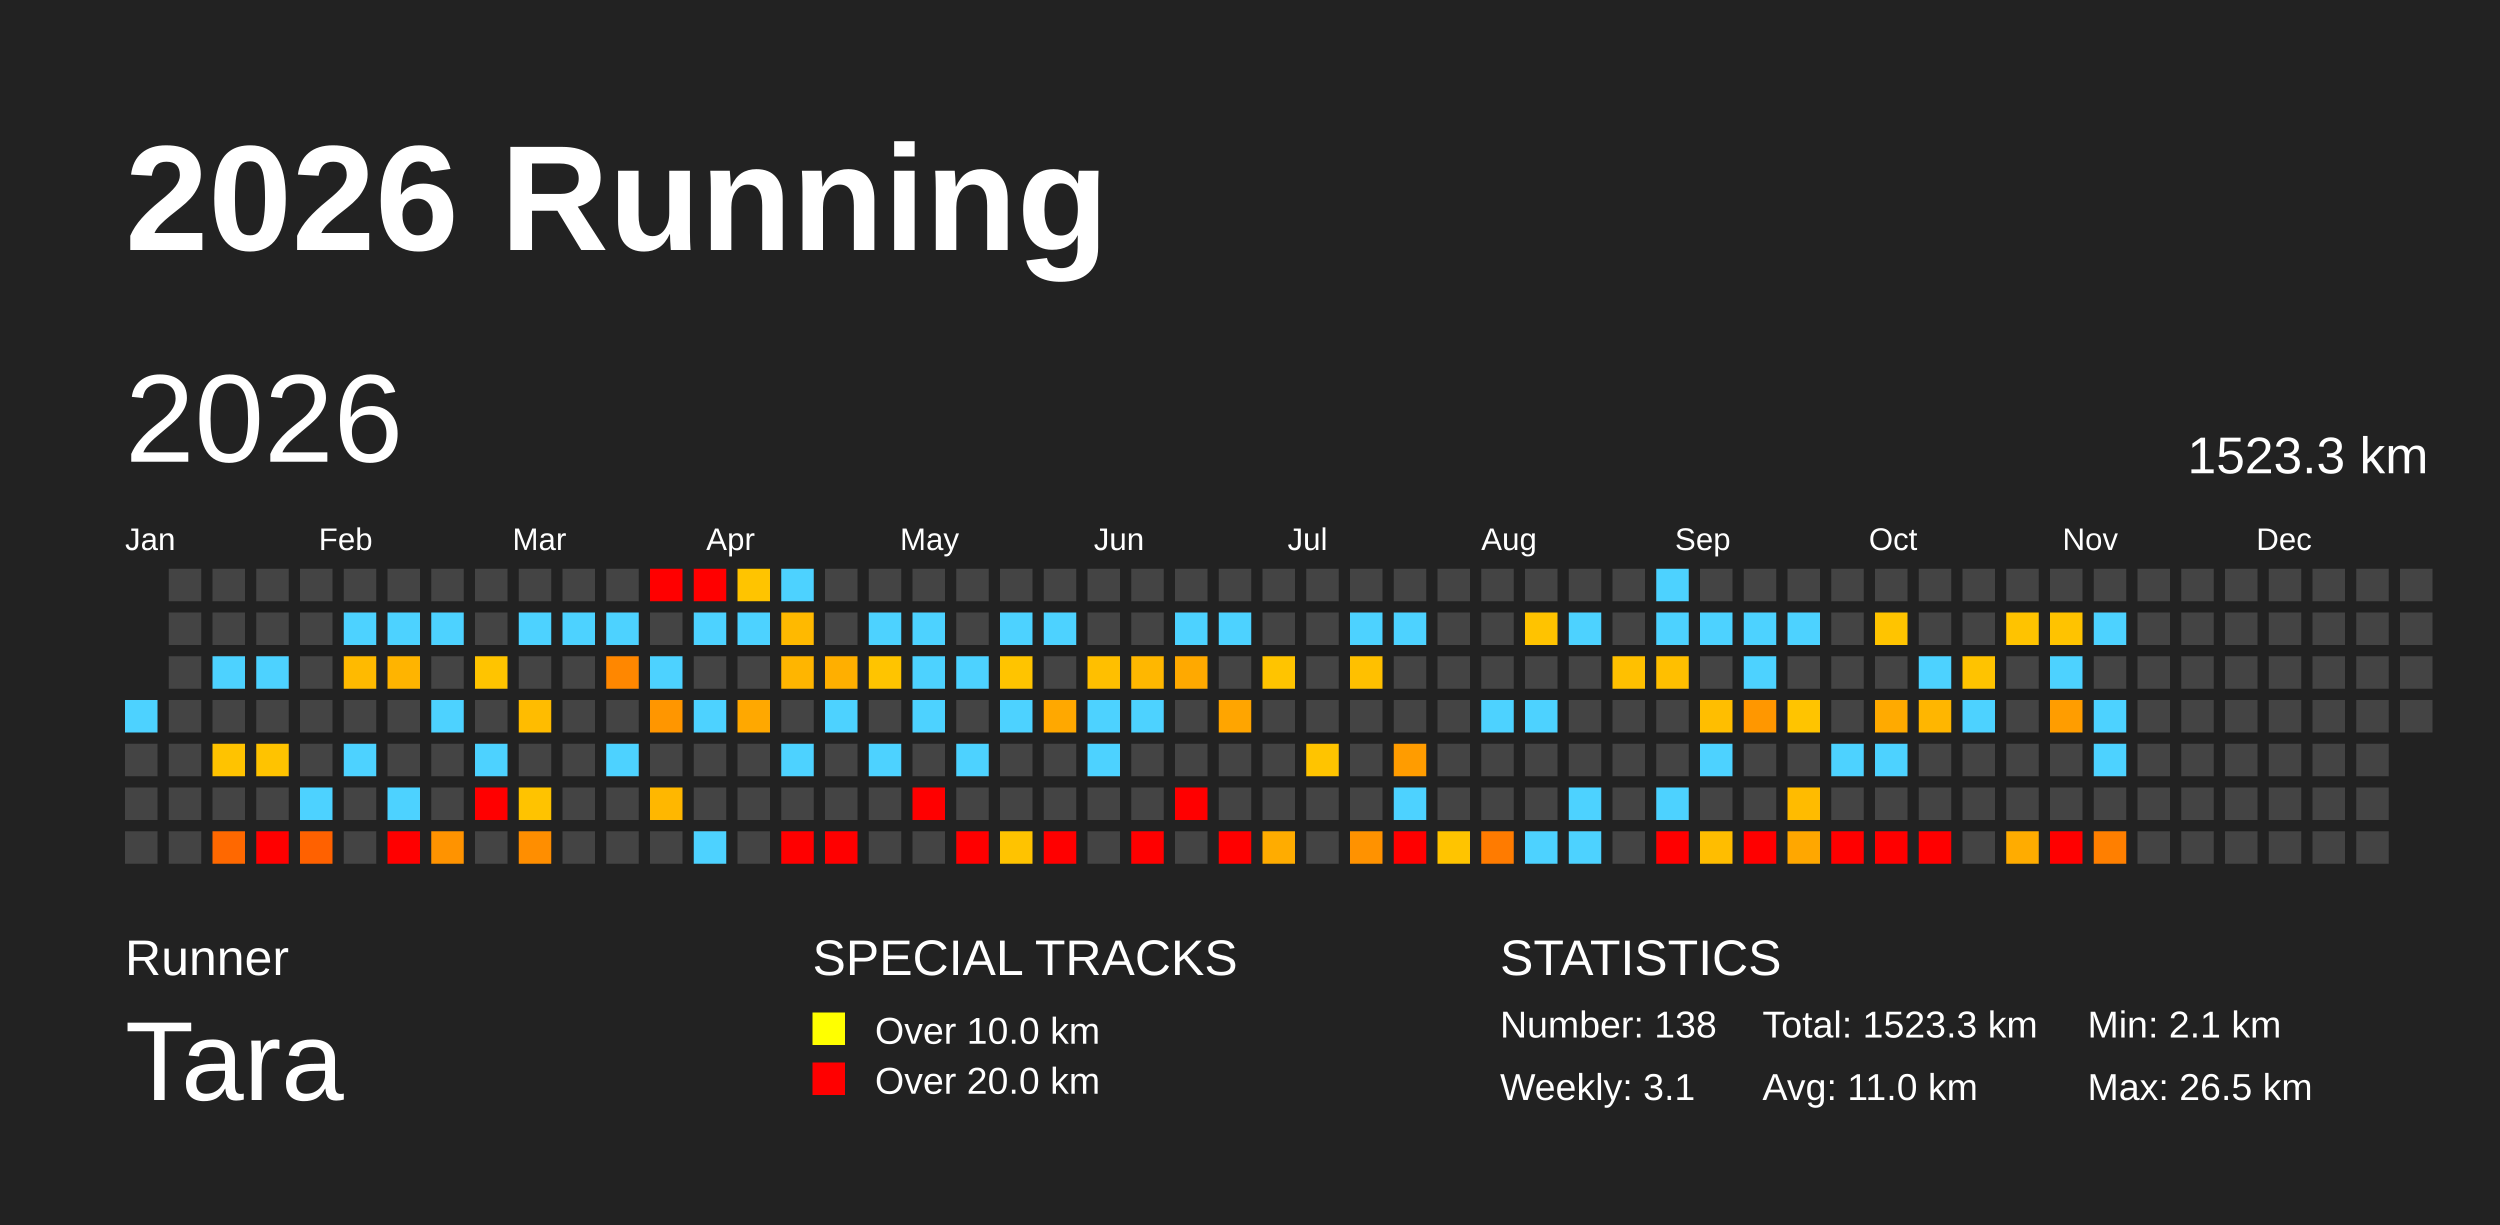
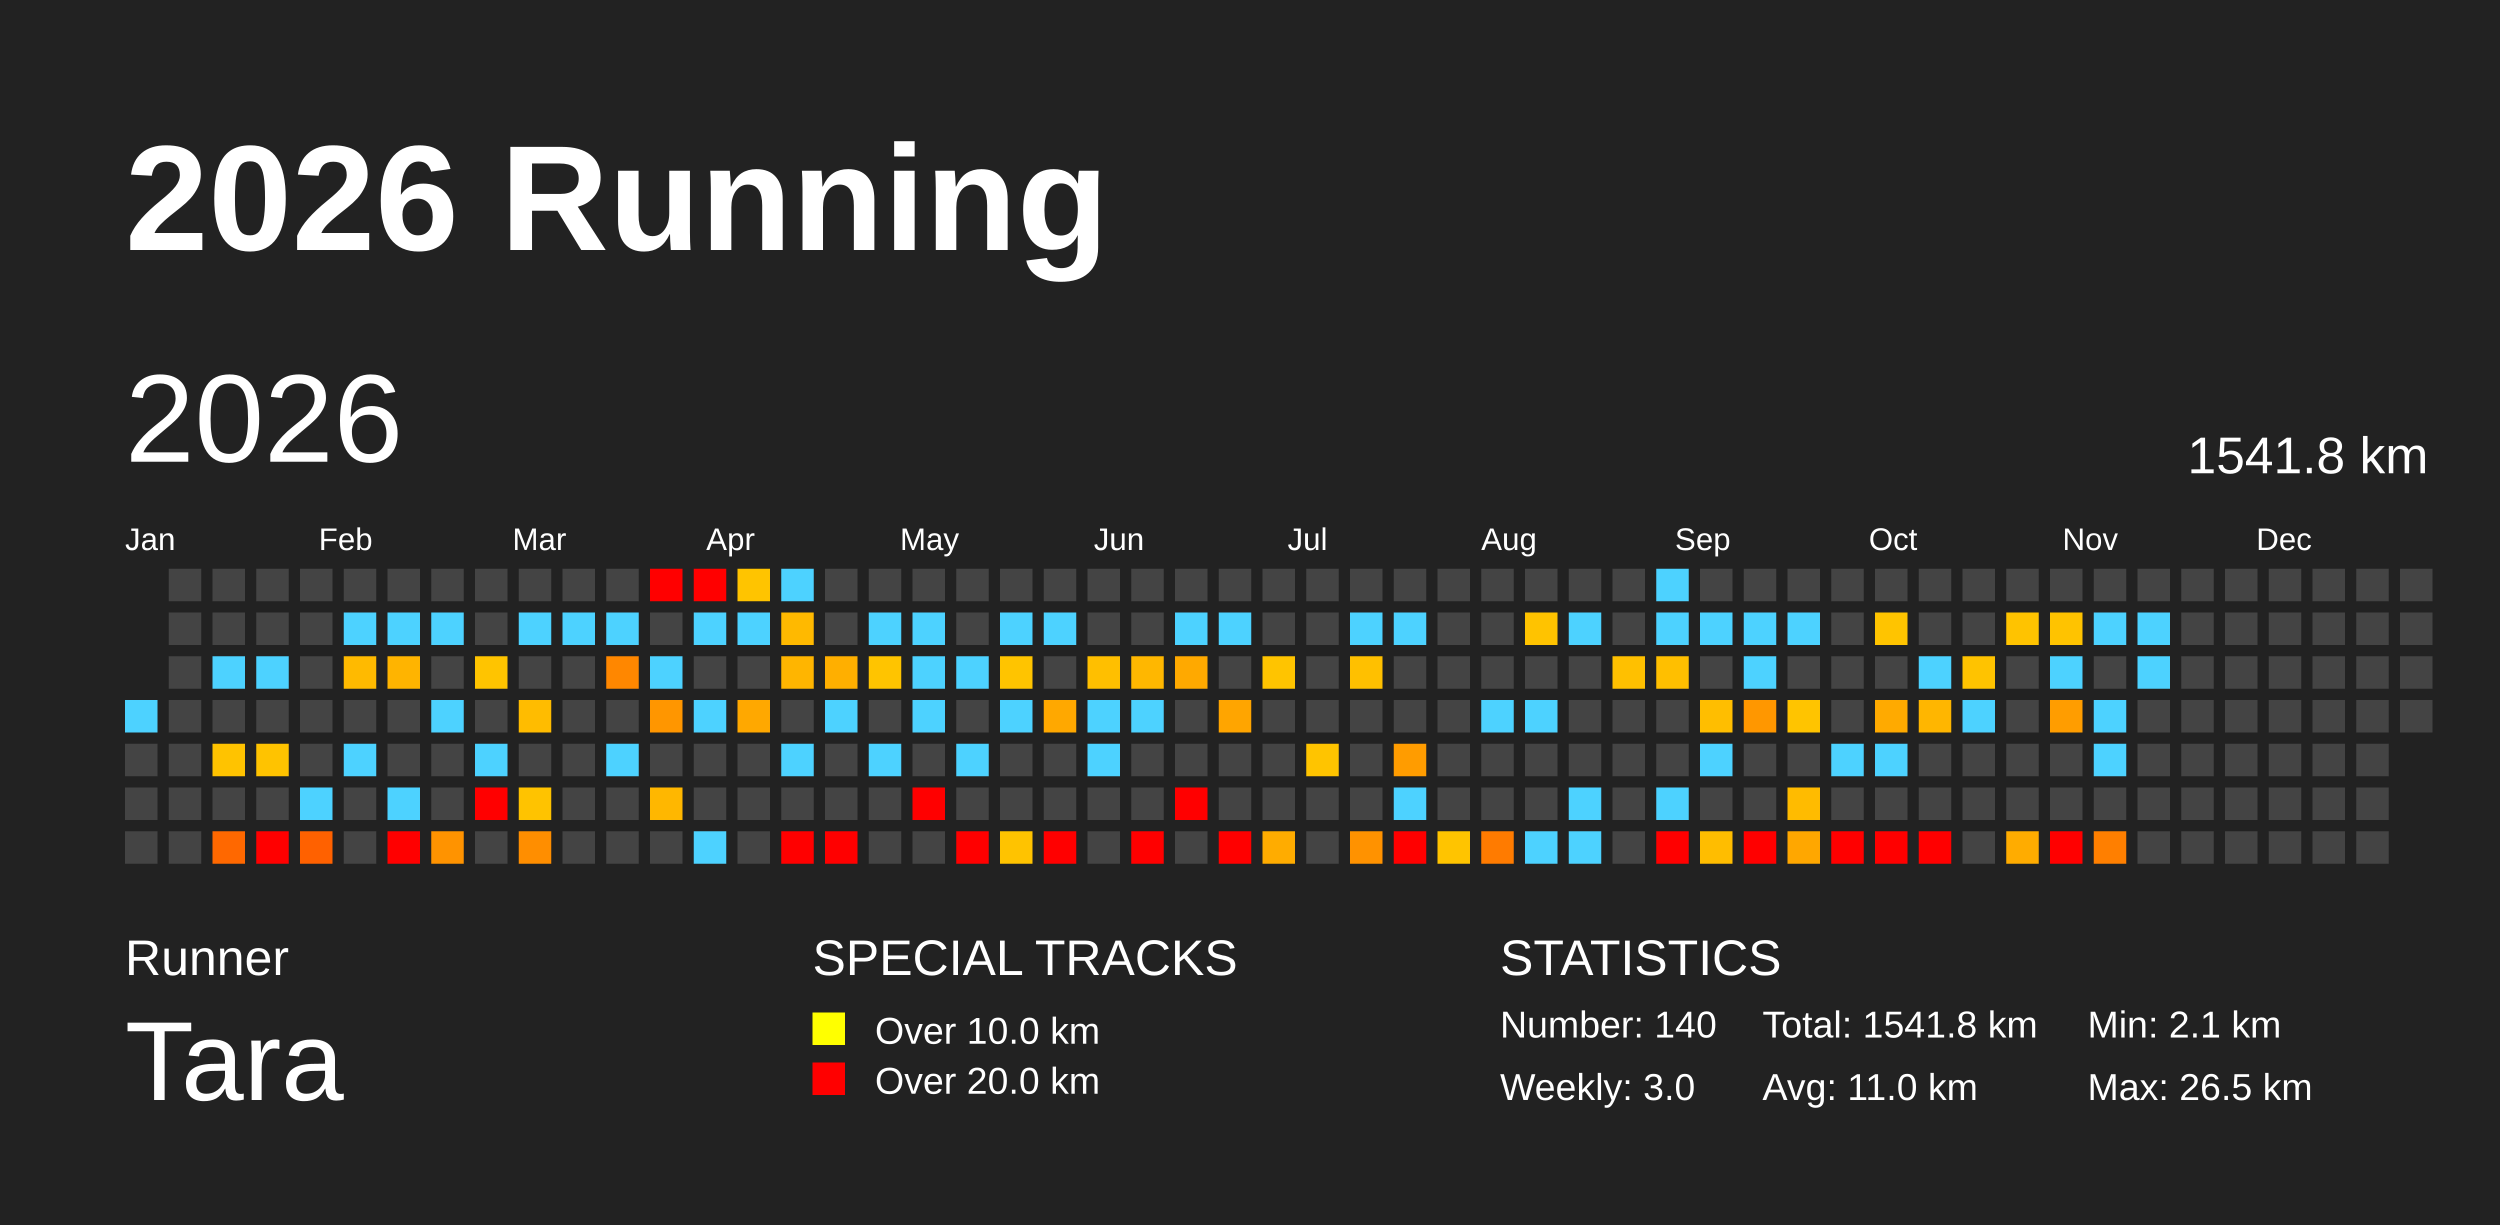
<svg xmlns="http://www.w3.org/2000/svg" baseProfile="full" height="98mm" version="1.1" viewBox="0,0,200,98" width="200mm">
  <defs>
    <pattern height="2" id="indoor-stripe" patternUnits="userSpaceOnUse" width="2">
      <line stroke="white" stroke-opacity="0.45" stroke-width="0.5" x1="0" x2="2" y1="2" y2="0" />
    </pattern>
  </defs>
  <rect fill="#222222" height="98" width="200" x="0" y="0" />
  <text fill="#FFFFFF" style="font-size:12px; font-family:Arial; font-weight:bold;" x="10" y="20">2026 Running</text>
  <text fill="#FFFFFF" style="font-size:4px; font-family:Arial" x="10" y="78">Runner</text>
  <text fill="#FFFFFF" style="font-size:9px; font-family:Arial" x="10" y="88">Tara</text>
  <text fill="#FFFFFF" style="font-size:4px; font-family:Arial" x="65" y="78">SPECIAL TRACKS</text>
  <rect fill="yellow" height="2.6" width="2.6" x="65" y="81" />
  <text fill="#FFFFFF" style="font-size:3px; font-family:Arial" x="70" y="83.5">Over 10.0 km</text>
  <rect fill="red" height="2.6" width="2.6" x="65" y="85" />
  <text fill="#FFFFFF" style="font-size:3px; font-family:Arial" x="70" y="87.5">Over 20.0 km</text>
  <text fill="#FFFFFF" style="font-size:4px; font-family:Arial" x="120" y="78">STATISTICS</text>
-   <text fill="#FFFFFF" style="font-size:3px; font-family:Arial" x="120" y="83">Number: 138</text>
-   <text fill="#FFFFFF" style="font-size:3px; font-family:Arial" x="120" y="88">Weekly: 3.1</text>
-   <text fill="#FFFFFF" style="font-size:3px; font-family:Arial" x="141" y="83">Total: 1523.3 km</text>
+   <text fill="#FFFFFF" style="font-size:3px; font-family:Arial" x="120" y="83">Number: 140</text>
+   <text fill="#FFFFFF" style="font-size:3px; font-family:Arial" x="120" y="88">Weekly: 3.0</text>
+   <text fill="#FFFFFF" style="font-size:3px; font-family:Arial" x="141" y="83">Total: 1541.8 km</text>
  <text fill="#FFFFFF" style="font-size:3px; font-family:Arial" x="141" y="88">Avg: 11.0 km</text>
  <text fill="#FFFFFF" style="font-size:3px; font-family:Arial" x="167" y="83">Min: 2.1 km</text>
  <text fill="#FFFFFF" style="font-size:3px; font-family:Arial" x="167" y="88">Max: 26.5 km</text>
  <text dominant-baseline="hanging" fill="#FFFFFF" style="font-size:10.0px; font-family:Arial;" x="10" y="30">2026</text>
-   <text dominant-baseline="hanging" fill="#FFFFFF" style="font-size:4.125px; font-family:Arial;" x="175" y="35">1523.3 km</text>
+   <text dominant-baseline="hanging" fill="#FFFFFF" style="font-size:4.125px; font-family:Arial;" x="175" y="35">1541.8 km</text>
  <text fill="#FFFFFF" style="font-size:2.5px; font-family:Arial" x="10.0" y="44">Jan</text>
  <text fill="#FFFFFF" style="font-size:2.5px; font-family:Arial" x="25.5" y="44">Feb</text>
  <text fill="#FFFFFF" style="font-size:2.5px; font-family:Arial" x="41.0" y="44">Mar</text>
  <text fill="#FFFFFF" style="font-size:2.5px; font-family:Arial" x="56.5" y="44">Apr</text>
  <text fill="#FFFFFF" style="font-size:2.5px; font-family:Arial" x="72.0" y="44">May</text>
  <text fill="#FFFFFF" style="font-size:2.5px; font-family:Arial" x="87.5" y="44">Jun</text>
  <text fill="#FFFFFF" style="font-size:2.5px; font-family:Arial" x="103.0" y="44">Jul</text>
  <text fill="#FFFFFF" style="font-size:2.5px; font-family:Arial" x="118.5" y="44">Aug</text>
  <text fill="#FFFFFF" style="font-size:2.5px; font-family:Arial" x="134.0" y="44">Sep</text>
  <text fill="#FFFFFF" style="font-size:2.5px; font-family:Arial" x="149.5" y="44">Oct</text>
  <text fill="#FFFFFF" style="font-size:2.5px; font-family:Arial" x="165.0" y="44">Nov</text>
  <text fill="#FFFFFF" style="font-size:2.5px; font-family:Arial" x="180.5" y="44">Dec</text>
  <rect fill="#4dd2ff" height="2.6" width="2.6" x="10.0" y="56.0" />
  <rect fill="#444444" height="2.6" width="2.6" x="10.0" y="59.5" />
  <rect fill="#444444" height="2.6" width="2.6" x="10.0" y="63.0" />
  <rect fill="#444444" height="2.6" width="2.6" x="10.0" y="66.5" />
  <rect fill="#444444" height="2.6" width="2.6" x="13.5" y="45.5" />
  <rect fill="#444444" height="2.6" width="2.6" x="13.5" y="49.0" />
  <rect fill="#444444" height="2.6" width="2.6" x="13.5" y="52.5" />
  <rect fill="#444444" height="2.6" width="2.6" x="13.5" y="56.0" />
  <rect fill="#444444" height="2.6" width="2.6" x="13.5" y="59.5" />
  <rect fill="#444444" height="2.6" width="2.6" x="13.5" y="63.0" />
  <rect fill="#444444" height="2.6" width="2.6" x="13.5" y="66.5" />
  <rect fill="#444444" height="2.6" width="2.6" x="17.0" y="45.5" />
  <rect fill="#444444" height="2.6" width="2.6" x="17.0" y="49.0" />
  <rect fill="#4dd2ff" height="2.6" width="2.6" x="17.0" y="52.5" />
  <rect fill="#444444" height="2.6" width="2.6" x="17.0" y="56.0" />
  <rect fill="#ffc300" height="2.6" width="2.6" x="17.0" y="59.5" />
  <rect fill="#444444" height="2.6" width="2.6" x="17.0" y="63.0" />
  <rect fill="#ff6800" height="2.6" width="2.6" x="17.0" y="66.5" />
  <rect fill="#444444" height="2.6" width="2.6" x="20.5" y="45.5" />
  <rect fill="#444444" height="2.6" width="2.6" x="20.5" y="49.0" />
  <rect fill="#4dd2ff" height="2.6" width="2.6" x="20.5" y="52.5" />
  <rect fill="#444444" height="2.6" width="2.6" x="20.5" y="56.0" />
  <rect fill="#ffc300" height="2.6" width="2.6" x="20.5" y="59.5" />
  <rect fill="#444444" height="2.6" width="2.6" x="20.5" y="63.0" />
  <rect fill="red" height="2.6" width="2.6" x="20.5" y="66.5" />
  <rect fill="#444444" height="2.6" width="2.6" x="24.0" y="45.5" />
  <rect fill="#444444" height="2.6" width="2.6" x="24.0" y="49.0" />
  <rect fill="#444444" height="2.6" width="2.6" x="24.0" y="52.5" />
  <rect fill="#444444" height="2.6" width="2.6" x="24.0" y="56.0" />
  <rect fill="#444444" height="2.6" width="2.6" x="24.0" y="59.5" />
  <rect fill="#4dd2ff" height="2.6" width="2.6" x="24.0" y="63.0" />
  <rect fill="#ff6100" height="2.6" width="2.6" x="24.0" y="66.5" />
  <rect fill="#444444" height="2.6" width="2.6" x="27.5" y="45.5" />
  <rect fill="#4dd2ff" height="2.6" width="2.6" x="27.5" y="49.0" />
  <rect fill="#ffba00" height="2.6" width="2.6" x="27.5" y="52.5" />
  <rect fill="#444444" height="2.6" width="2.6" x="27.5" y="56.0" />
  <rect fill="#4dd2ff" height="2.6" width="2.6" x="27.5" y="59.5" />
  <rect fill="#444444" height="2.6" width="2.6" x="27.5" y="63.0" />
  <rect fill="#444444" height="2.6" width="2.6" x="27.5" y="66.5" />
  <rect fill="#444444" height="2.6" width="2.6" x="31.0" y="45.5" />
  <rect fill="#4dd2ff" height="2.6" width="2.6" x="31.0" y="49.0" />
  <rect fill="#ffb400" height="2.6" width="2.6" x="31.0" y="52.5" />
  <rect fill="#444444" height="2.6" width="2.6" x="31.0" y="56.0" />
  <rect fill="#444444" height="2.6" width="2.6" x="31.0" y="59.5" />
  <rect fill="#4dd2ff" height="2.6" width="2.6" x="31.0" y="63.0" />
  <rect fill="red" height="2.6" width="2.6" x="31.0" y="66.5" />
  <rect fill="#444444" height="2.6" width="2.6" x="34.5" y="45.5" />
  <rect fill="#4dd2ff" height="2.6" width="2.6" x="34.5" y="49.0" />
  <rect fill="#444444" height="2.6" width="2.6" x="34.5" y="52.5" />
  <rect fill="#4dd2ff" height="2.6" width="2.6" x="34.5" y="56.0" />
  <rect fill="#444444" height="2.6" width="2.6" x="34.5" y="59.5" />
  <rect fill="#444444" height="2.6" width="2.6" x="34.5" y="63.0" />
  <rect fill="#ff9300" height="2.6" width="2.6" x="34.5" y="66.5" />
  <rect fill="#444444" height="2.6" width="2.6" x="38.0" y="45.5" />
  <rect fill="#444444" height="2.6" width="2.6" x="38.0" y="49.0" />
  <rect fill="#ffc400" height="2.6" width="2.6" x="38.0" y="52.5" />
  <rect fill="#444444" height="2.6" width="2.6" x="38.0" y="56.0" />
  <rect fill="#4dd2ff" height="2.6" width="2.6" x="38.0" y="59.5" />
  <rect fill="red" height="2.6" width="2.6" x="38.0" y="63.0" />
  <rect fill="#444444" height="2.6" width="2.6" x="38.0" y="66.5" />
  <rect fill="#444444" height="2.6" width="2.6" x="41.5" y="45.5" />
  <rect fill="#4dd2ff" height="2.6" width="2.6" x="41.5" y="49.0" />
  <rect fill="#444444" height="2.6" width="2.6" x="41.5" y="52.5" />
  <rect fill="#ffbc00" height="2.6" width="2.6" x="41.5" y="56.0" />
  <rect fill="#444444" height="2.6" width="2.6" x="41.5" y="59.5" />
  <rect fill="#ffc300" height="2.6" width="2.6" x="41.5" y="63.0" />
  <rect fill="#ff8e00" height="2.6" width="2.6" x="41.5" y="66.5" />
  <rect fill="#444444" height="2.6" width="2.6" x="45.0" y="45.5" />
  <rect fill="#4dd2ff" height="2.6" width="2.6" x="45.0" y="49.0" />
  <rect fill="#444444" height="2.6" width="2.6" x="45.0" y="52.5" />
  <rect fill="#444444" height="2.6" width="2.6" x="45.0" y="56.0" />
  <rect fill="#444444" height="2.6" width="2.6" x="45.0" y="59.5" />
  <rect fill="#444444" height="2.6" width="2.6" x="45.0" y="63.0" />
  <rect fill="#444444" height="2.6" width="2.6" x="45.0" y="66.5" />
  <rect fill="#444444" height="2.6" width="2.6" x="48.5" y="45.5" />
  <rect fill="#4dd2ff" height="2.6" width="2.6" x="48.5" y="49.0" />
  <rect fill="#ff8700" height="2.6" width="2.6" x="48.5" y="52.5" />
  <rect fill="#444444" height="2.6" width="2.6" x="48.5" y="56.0" />
  <rect fill="#4dd2ff" height="2.6" width="2.6" x="48.5" y="59.5" />
  <rect fill="#444444" height="2.6" width="2.6" x="48.5" y="63.0" />
  <rect fill="#444444" height="2.6" width="2.6" x="48.5" y="66.5" />
  <rect fill="red" height="2.6" width="2.6" x="52.0" y="45.5" />
  <rect fill="#444444" height="2.6" width="2.6" x="52.0" y="49.0" />
  <rect fill="#4dd2ff" height="2.6" width="2.6" x="52.0" y="52.5" />
  <rect fill="#ff9600" height="2.6" width="2.6" x="52.0" y="56.0" />
  <rect fill="#444444" height="2.6" width="2.6" x="52.0" y="59.5" />
  <rect fill="#ffb700" height="2.6" width="2.6" x="52.0" y="63.0" />
  <rect fill="#444444" height="2.6" width="2.6" x="52.0" y="66.5" />
  <rect fill="red" height="2.6" width="2.6" x="55.5" y="45.5" />
  <rect fill="#4dd2ff" height="2.6" width="2.6" x="55.5" y="49.0" />
  <rect fill="#444444" height="2.6" width="2.6" x="55.5" y="52.5" />
  <rect fill="#4dd2ff" height="2.6" width="2.6" x="55.5" y="56.0" />
  <rect fill="#444444" height="2.6" width="2.6" x="55.5" y="59.5" />
  <rect fill="#444444" height="2.6" width="2.6" x="55.5" y="63.0" />
  <rect fill="#4dd2ff" height="2.6" width="2.6" x="55.5" y="66.5" />
  <rect fill="#ffc400" height="2.6" width="2.6" x="59.0" y="45.5" />
  <rect fill="#4dd2ff" height="2.6" width="2.6" x="59.0" y="49.0" />
  <rect fill="#444444" height="2.6" width="2.6" x="59.0" y="52.5" />
  <rect fill="#ffa800" height="2.6" width="2.6" x="59.0" y="56.0" />
  <rect fill="#444444" height="2.6" width="2.6" x="59.0" y="59.5" />
  <rect fill="#444444" height="2.6" width="2.6" x="59.0" y="63.0" />
  <rect fill="#444444" height="2.6" width="2.6" x="59.0" y="66.5" />
  <rect fill="#4dd2ff" height="2.6" width="2.6" x="62.5" y="45.5" />
  <rect fill="#ffb900" height="2.6" width="2.6" x="62.5" y="49.0" />
  <rect fill="#ffb500" height="2.6" width="2.6" x="62.5" y="52.5" />
  <rect fill="#444444" height="2.6" width="2.6" x="62.5" y="56.0" />
  <rect fill="#4dd2ff" height="2.6" width="2.6" x="62.5" y="59.5" />
  <rect fill="#444444" height="2.6" width="2.6" x="62.5" y="63.0" />
  <rect fill="red" height="2.6" width="2.6" x="62.5" y="66.5" />
  <rect fill="#444444" height="2.6" width="2.6" x="66.0" y="45.5" />
  <rect fill="#444444" height="2.6" width="2.6" x="66.0" y="49.0" />
  <rect fill="#ffaf00" height="2.6" width="2.6" x="66.0" y="52.5" />
  <rect fill="#4dd2ff" height="2.6" width="2.6" x="66.0" y="56.0" />
  <rect fill="#444444" height="2.6" width="2.6" x="66.0" y="59.5" />
  <rect fill="#444444" height="2.6" width="2.6" x="66.0" y="63.0" />
  <rect fill="red" height="2.6" width="2.6" x="66.0" y="66.5" />
  <rect fill="#444444" height="2.6" width="2.6" x="69.5" y="45.5" />
  <rect fill="#4dd2ff" height="2.6" width="2.6" x="69.5" y="49.0" />
  <rect fill="#ffc400" height="2.6" width="2.6" x="69.5" y="52.5" />
  <rect fill="#444444" height="2.6" width="2.6" x="69.5" y="56.0" />
  <rect fill="#4dd2ff" height="2.6" width="2.6" x="69.5" y="59.5" />
  <rect fill="#444444" height="2.6" width="2.6" x="69.5" y="63.0" />
  <rect fill="#444444" height="2.6" width="2.6" x="69.5" y="66.5" />
  <rect fill="#444444" height="2.6" width="2.6" x="73.0" y="45.5" />
  <rect fill="#4dd2ff" height="2.6" width="2.6" x="73.0" y="49.0" />
  <rect fill="#4dd2ff" height="2.6" width="2.6" x="73.0" y="52.5" />
  <rect fill="#4dd2ff" height="2.6" width="2.6" x="73.0" y="56.0" />
  <rect fill="#444444" height="2.6" width="2.6" x="73.0" y="59.5" />
  <rect fill="red" height="2.6" width="2.6" x="73.0" y="63.0" />
  <rect fill="#444444" height="2.6" width="2.6" x="73.0" y="66.5" />
  <rect fill="#444444" height="2.6" width="2.6" x="76.5" y="45.5" />
  <rect fill="#444444" height="2.6" width="2.6" x="76.5" y="49.0" />
  <rect fill="#4dd2ff" height="2.6" width="2.6" x="76.5" y="52.5" />
  <rect fill="#444444" height="2.6" width="2.6" x="76.5" y="56.0" />
  <rect fill="#4dd2ff" height="2.6" width="2.6" x="76.5" y="59.5" />
  <rect fill="#444444" height="2.6" width="2.6" x="76.5" y="63.0" />
  <rect fill="red" height="2.6" width="2.6" x="76.5" y="66.5" />
  <rect fill="#444444" height="2.6" width="2.6" x="80.0" y="45.5" />
  <rect fill="#4dd2ff" height="2.6" width="2.6" x="80.0" y="49.0" />
  <rect fill="#ffc400" height="2.6" width="2.6" x="80.0" y="52.5" />
  <rect fill="#4dd2ff" height="2.6" width="2.6" x="80.0" y="56.0" />
  <rect fill="#444444" height="2.6" width="2.6" x="80.0" y="59.5" />
  <rect fill="#444444" height="2.6" width="2.6" x="80.0" y="63.0" />
  <rect fill="#ffc300" height="2.6" width="2.6" x="80.0" y="66.5" />
  <rect fill="#444444" height="2.6" width="2.6" x="83.5" y="45.5" />
  <rect fill="#4dd2ff" height="2.6" width="2.6" x="83.5" y="49.0" />
  <rect fill="#444444" height="2.6" width="2.6" x="83.5" y="52.5" />
  <rect fill="#ffa800" height="2.6" width="2.6" x="83.5" y="56.0" />
  <rect fill="#444444" height="2.6" width="2.6" x="83.5" y="59.5" />
  <rect fill="#444444" height="2.6" width="2.6" x="83.5" y="63.0" />
  <rect fill="red" height="2.6" width="2.6" x="83.5" y="66.5" />
  <rect fill="#444444" height="2.6" width="2.6" x="87.0" y="45.5" />
  <rect fill="#444444" height="2.6" width="2.6" x="87.0" y="49.0" />
  <rect fill="#ffbf00" height="2.6" width="2.6" x="87.0" y="52.5" />
  <rect fill="#4dd2ff" height="2.6" width="2.6" x="87.0" y="56.0" />
  <rect fill="#4dd2ff" height="2.6" width="2.6" x="87.0" y="59.5" />
  <rect fill="#444444" height="2.6" width="2.6" x="87.0" y="63.0" />
  <rect fill="#444444" height="2.6" width="2.6" x="87.0" y="66.5" />
  <rect fill="#444444" height="2.6" width="2.6" x="90.5" y="45.5" />
  <rect fill="#444444" height="2.6" width="2.6" x="90.5" y="49.0" />
  <rect fill="#ffb700" height="2.6" width="2.6" x="90.5" y="52.5" />
  <rect fill="#4dd2ff" height="2.6" width="2.6" x="90.5" y="56.0" />
  <rect fill="#444444" height="2.6" width="2.6" x="90.5" y="59.5" />
  <rect fill="#444444" height="2.6" width="2.6" x="90.5" y="63.0" />
  <rect fill="red" height="2.6" width="2.6" x="90.5" y="66.5" />
  <rect fill="#444444" height="2.6" width="2.6" x="94.0" y="45.5" />
  <rect fill="#4dd2ff" height="2.6" width="2.6" x="94.0" y="49.0" />
  <rect fill="#ffa900" height="2.6" width="2.6" x="94.0" y="52.5" />
  <rect fill="#444444" height="2.6" width="2.6" x="94.0" y="56.0" />
  <rect fill="#444444" height="2.6" width="2.6" x="94.0" y="59.5" />
  <rect fill="red" height="2.6" width="2.6" x="94.0" y="63.0" />
  <rect fill="#444444" height="2.6" width="2.6" x="94.0" y="66.5" />
  <rect fill="#444444" height="2.6" width="2.6" x="97.5" y="45.5" />
  <rect fill="#4dd2ff" height="2.6" width="2.6" x="97.5" y="49.0" />
  <rect fill="#444444" height="2.6" width="2.6" x="97.5" y="52.5" />
  <rect fill="#ffa500" height="2.6" width="2.6" x="97.5" y="56.0" />
  <rect fill="#444444" height="2.6" width="2.6" x="97.5" y="59.5" />
  <rect fill="#444444" height="2.6" width="2.6" x="97.5" y="63.0" />
  <rect fill="red" height="2.6" width="2.6" x="97.5" y="66.5" />
  <rect fill="#444444" height="2.6" width="2.6" x="101.0" y="45.5" />
  <rect fill="#444444" height="2.6" width="2.6" x="101.0" y="49.0" />
  <rect fill="#ffc400" height="2.6" width="2.6" x="101.0" y="52.5" />
  <rect fill="#444444" height="2.6" width="2.6" x="101.0" y="56.0" />
  <rect fill="#444444" height="2.6" width="2.6" x="101.0" y="59.5" />
  <rect fill="#444444" height="2.6" width="2.6" x="101.0" y="63.0" />
  <rect fill="#ffac00" height="2.6" width="2.6" x="101.0" y="66.5" />
  <rect fill="#444444" height="2.6" width="2.6" x="104.5" y="45.5" />
  <rect fill="#444444" height="2.6" width="2.6" x="104.5" y="49.0" />
  <rect fill="#444444" height="2.6" width="2.6" x="104.5" y="52.5" />
  <rect fill="#444444" height="2.6" width="2.6" x="104.5" y="56.0" />
  <rect fill="#ffc400" height="2.6" width="2.6" x="104.5" y="59.5" />
  <rect fill="#444444" height="2.6" width="2.6" x="104.5" y="63.0" />
  <rect fill="#444444" height="2.6" width="2.6" x="104.5" y="66.5" />
  <rect fill="#444444" height="2.6" width="2.6" x="108.0" y="45.5" />
  <rect fill="#4dd2ff" height="2.6" width="2.6" x="108.0" y="49.0" />
  <rect fill="#ffc000" height="2.6" width="2.6" x="108.0" y="52.5" />
  <rect fill="#444444" height="2.6" width="2.6" x="108.0" y="56.0" />
  <rect fill="#444444" height="2.6" width="2.6" x="108.0" y="59.5" />
  <rect fill="#444444" height="2.6" width="2.6" x="108.0" y="63.0" />
  <rect fill="#ff9200" height="2.6" width="2.6" x="108.0" y="66.5" />
  <rect fill="#444444" height="2.6" width="2.6" x="111.5" y="45.5" />
  <rect fill="#4dd2ff" height="2.6" width="2.6" x="111.5" y="49.0" />
  <rect fill="#444444" height="2.6" width="2.6" x="111.5" y="52.5" />
  <rect fill="#444444" height="2.6" width="2.6" x="111.5" y="56.0" />
  <rect fill="#ff9c00" height="2.6" width="2.6" x="111.5" y="59.5" />
  <rect fill="#4dd2ff" height="2.6" width="2.6" x="111.5" y="63.0" />
  <rect fill="red" height="2.6" width="2.6" x="111.5" y="66.5" />
  <rect fill="#444444" height="2.6" width="2.6" x="115.0" y="45.5" />
  <rect fill="#444444" height="2.6" width="2.6" x="115.0" y="49.0" />
  <rect fill="#444444" height="2.6" width="2.6" x="115.0" y="52.5" />
  <rect fill="#444444" height="2.6" width="2.6" x="115.0" y="56.0" />
  <rect fill="#444444" height="2.6" width="2.6" x="115.0" y="59.5" />
  <rect fill="#444444" height="2.6" width="2.6" x="115.0" y="63.0" />
  <rect fill="#ffc400" height="2.6" width="2.6" x="115.0" y="66.5" />
  <rect fill="#444444" height="2.6" width="2.6" x="118.5" y="45.5" />
  <rect fill="#444444" height="2.6" width="2.6" x="118.5" y="49.0" />
  <rect fill="#444444" height="2.6" width="2.6" x="118.5" y="52.5" />
  <rect fill="#4dd2ff" height="2.6" width="2.6" x="118.5" y="56.0" />
  <rect fill="#444444" height="2.6" width="2.6" x="118.5" y="59.5" />
  <rect fill="#444444" height="2.6" width="2.6" x="118.5" y="63.0" />
  <rect fill="#ff7b00" height="2.6" width="2.6" x="118.5" y="66.5" />
  <rect fill="#444444" height="2.6" width="2.6" x="122.0" y="45.5" />
  <rect fill="#ffc300" height="2.6" width="2.6" x="122.0" y="49.0" />
  <rect fill="#444444" height="2.6" width="2.6" x="122.0" y="52.5" />
  <rect fill="#4dd2ff" height="2.6" width="2.6" x="122.0" y="56.0" />
  <rect fill="#444444" height="2.6" width="2.6" x="122.0" y="59.5" />
  <rect fill="#444444" height="2.6" width="2.6" x="122.0" y="63.0" />
  <rect fill="#4dd2ff" height="2.6" width="2.6" x="122.0" y="66.5" />
  <rect fill="#444444" height="2.6" width="2.6" x="125.5" y="45.5" />
  <rect fill="#4dd2ff" height="2.6" width="2.6" x="125.5" y="49.0" />
  <rect fill="#444444" height="2.6" width="2.6" x="125.5" y="52.5" />
  <rect fill="#444444" height="2.6" width="2.6" x="125.5" y="56.0" />
  <rect fill="#444444" height="2.6" width="2.6" x="125.5" y="59.5" />
  <rect fill="#4dd2ff" height="2.6" width="2.6" x="125.5" y="63.0" />
  <rect fill="#4dd2ff" height="2.6" width="2.6" x="125.5" y="66.5" />
  <rect fill="#444444" height="2.6" width="2.6" x="129.0" y="45.5" />
  <rect fill="#444444" height="2.6" width="2.6" x="129.0" y="49.0" />
  <rect fill="#ffc000" height="2.6" width="2.6" x="129.0" y="52.5" />
  <rect fill="#444444" height="2.6" width="2.6" x="129.0" y="56.0" />
  <rect fill="#444444" height="2.6" width="2.6" x="129.0" y="59.5" />
  <rect fill="#444444" height="2.6" width="2.6" x="129.0" y="63.0" />
  <rect fill="#444444" height="2.6" width="2.6" x="129.0" y="66.5" />
  <rect fill="#4dd2ff" height="2.6" width="2.6" x="132.5" y="45.5" />
  <rect fill="#4dd2ff" height="2.6" width="2.6" x="132.5" y="49.0" />
  <rect fill="#ffbf00" height="2.6" width="2.6" x="132.5" y="52.5" />
  <rect fill="#444444" height="2.6" width="2.6" x="132.5" y="56.0" />
  <rect fill="#444444" height="2.6" width="2.6" x="132.5" y="59.5" />
  <rect fill="#4dd2ff" height="2.6" width="2.6" x="132.5" y="63.0" />
  <rect fill="red" height="2.6" width="2.6" x="132.5" y="66.5" />
  <rect fill="#444444" height="2.6" width="2.6" x="136.0" y="45.5" />
  <rect fill="#4dd2ff" height="2.6" width="2.6" x="136.0" y="49.0" />
  <rect fill="#444444" height="2.6" width="2.6" x="136.0" y="52.5" />
  <rect fill="#ffbe00" height="2.6" width="2.6" x="136.0" y="56.0" />
  <rect fill="#4dd2ff" height="2.6" width="2.6" x="136.0" y="59.5" />
  <rect fill="#444444" height="2.6" width="2.6" x="136.0" y="63.0" />
  <rect fill="#ffbd00" height="2.6" width="2.6" x="136.0" y="66.5" />
  <rect fill="#444444" height="2.6" width="2.6" x="139.5" y="45.5" />
  <rect fill="#4dd2ff" height="2.6" width="2.6" x="139.5" y="49.0" />
  <rect fill="#4dd2ff" height="2.6" width="2.6" x="139.5" y="52.5" />
  <rect fill="#ff9700" height="2.6" width="2.6" x="139.5" y="56.0" />
  <rect fill="#444444" height="2.6" width="2.6" x="139.5" y="59.5" />
  <rect fill="#444444" height="2.6" width="2.6" x="139.5" y="63.0" />
  <rect fill="red" height="2.6" width="2.6" x="139.5" y="66.5" />
  <rect fill="#444444" height="2.6" width="2.6" x="143.0" y="45.5" />
  <rect fill="#4dd2ff" height="2.6" width="2.6" x="143.0" y="49.0" />
  <rect fill="#444444" height="2.6" width="2.6" x="143.0" y="52.5" />
  <rect fill="#ffc400" height="2.6" width="2.6" x="143.0" y="56.0" />
  <rect fill="#444444" height="2.6" width="2.6" x="143.0" y="59.5" />
  <rect fill="#ffbb00" height="2.6" width="2.6" x="143.0" y="63.0" />
  <rect fill="#ffa700" height="2.6" width="2.6" x="143.0" y="66.5" />
  <rect fill="#444444" height="2.6" width="2.6" x="146.5" y="45.5" />
  <rect fill="#444444" height="2.6" width="2.6" x="146.5" y="49.0" />
  <rect fill="#444444" height="2.6" width="2.6" x="146.5" y="52.5" />
  <rect fill="#444444" height="2.6" width="2.6" x="146.5" y="56.0" />
  <rect fill="#4dd2ff" height="2.6" width="2.6" x="146.5" y="59.5" />
  <rect fill="#444444" height="2.6" width="2.6" x="146.5" y="63.0" />
  <rect fill="red" height="2.6" width="2.6" x="146.5" y="66.5" />
  <rect fill="#444444" height="2.6" width="2.6" x="150.0" y="45.5" />
  <rect fill="#ffc400" height="2.6" width="2.6" x="150.0" y="49.0" />
  <rect fill="#444444" height="2.6" width="2.6" x="150.0" y="52.5" />
  <rect fill="#ffaa00" height="2.6" width="2.6" x="150.0" y="56.0" />
  <rect fill="#4dd2ff" height="2.6" width="2.6" x="150.0" y="59.5" />
  <rect fill="#444444" height="2.6" width="2.6" x="150.0" y="63.0" />
  <rect fill="red" height="2.6" width="2.6" x="150.0" y="66.5" />
  <rect fill="#444444" height="2.6" width="2.6" x="153.5" y="45.5" />
  <rect fill="#444444" height="2.6" width="2.6" x="153.5" y="49.0" />
  <rect fill="#4dd2ff" height="2.6" width="2.6" x="153.5" y="52.5" />
  <rect fill="#ffb600" height="2.6" width="2.6" x="153.5" y="56.0" />
  <rect fill="#444444" height="2.6" width="2.6" x="153.5" y="59.5" />
  <rect fill="#444444" height="2.6" width="2.6" x="153.5" y="63.0" />
  <rect fill="red" height="2.6" width="2.6" x="153.5" y="66.5" />
  <rect fill="#444444" height="2.6" width="2.6" x="157.0" y="45.5" />
  <rect fill="#444444" height="2.6" width="2.6" x="157.0" y="49.0" />
  <rect fill="#ffc300" height="2.6" width="2.6" x="157.0" y="52.5" />
  <rect fill="#4dd2ff" height="2.6" width="2.6" x="157.0" y="56.0" />
  <rect fill="#444444" height="2.6" width="2.6" x="157.0" y="59.5" />
  <rect fill="#444444" height="2.6" width="2.6" x="157.0" y="63.0" />
  <rect fill="#444444" height="2.6" width="2.6" x="157.0" y="66.5" />
  <rect fill="#444444" height="2.6" width="2.6" x="160.5" y="45.5" />
  <rect fill="#ffc300" height="2.6" width="2.6" x="160.5" y="49.0" />
  <rect fill="#444444" height="2.6" width="2.6" x="160.5" y="52.5" />
  <rect fill="#444444" height="2.6" width="2.6" x="160.5" y="56.0" />
  <rect fill="#444444" height="2.6" width="2.6" x="160.5" y="59.5" />
  <rect fill="#444444" height="2.6" width="2.6" x="160.5" y="63.0" />
  <rect fill="#ffac00" height="2.6" width="2.6" x="160.5" y="66.5" />
  <rect fill="#444444" height="2.6" width="2.6" x="164.0" y="45.5" />
  <rect fill="#ffc300" height="2.6" width="2.6" x="164.0" y="49.0" />
  <rect fill="#4dd2ff" height="2.6" width="2.6" x="164.0" y="52.5" />
  <rect fill="#ff9d00" height="2.6" width="2.6" x="164.0" y="56.0" />
  <rect fill="#444444" height="2.6" width="2.6" x="164.0" y="59.5" />
  <rect fill="#444444" height="2.6" width="2.6" x="164.0" y="63.0" />
  <rect fill="red" height="2.6" width="2.6" x="164.0" y="66.5" />
  <rect fill="#444444" height="2.6" width="2.6" x="167.5" y="45.5" />
  <rect fill="#4dd2ff" height="2.6" width="2.6" x="167.5" y="49.0" />
  <rect fill="#444444" height="2.6" width="2.6" x="167.5" y="52.5" />
  <rect fill="#4dd2ff" height="2.6" width="2.6" x="167.5" y="56.0" />
  <rect fill="#4dd2ff" height="2.6" width="2.6" x="167.5" y="59.5" />
  <rect fill="#444444" height="2.6" width="2.6" x="167.5" y="63.0" />
  <rect fill="#ff7f00" height="2.6" width="2.6" x="167.5" y="66.5" />
  <rect fill="#444444" height="2.6" width="2.6" x="171.0" y="45.5" />
-   <rect fill="#444444" height="2.6" width="2.6" x="171.0" y="49.0" />
-   <rect fill="#444444" height="2.6" width="2.6" x="171.0" y="52.5" />
+   <rect fill="#4dd2ff" height="2.6" width="2.6" x="171.0" y="49.0" />
+   <rect fill="#4dd2ff" height="2.6" width="2.6" x="171.0" y="52.5" />
  <rect fill="#444444" height="2.6" width="2.6" x="171.0" y="56.0" />
  <rect fill="#444444" height="2.6" width="2.6" x="171.0" y="59.5" />
  <rect fill="#444444" height="2.6" width="2.6" x="171.0" y="63.0" />
  <rect fill="#444444" height="2.6" width="2.6" x="171.0" y="66.5" />
  <rect fill="#444444" height="2.6" width="2.6" x="174.5" y="45.5" />
  <rect fill="#444444" height="2.6" width="2.6" x="174.5" y="49.0" />
  <rect fill="#444444" height="2.6" width="2.6" x="174.5" y="52.5" />
  <rect fill="#444444" height="2.6" width="2.6" x="174.5" y="56.0" />
  <rect fill="#444444" height="2.6" width="2.6" x="174.5" y="59.5" />
  <rect fill="#444444" height="2.6" width="2.6" x="174.5" y="63.0" />
  <rect fill="#444444" height="2.6" width="2.6" x="174.5" y="66.5" />
  <rect fill="#444444" height="2.6" width="2.6" x="178.0" y="45.5" />
  <rect fill="#444444" height="2.6" width="2.6" x="178.0" y="49.0" />
  <rect fill="#444444" height="2.6" width="2.6" x="178.0" y="52.5" />
  <rect fill="#444444" height="2.6" width="2.6" x="178.0" y="56.0" />
  <rect fill="#444444" height="2.6" width="2.6" x="178.0" y="59.5" />
  <rect fill="#444444" height="2.6" width="2.6" x="178.0" y="63.0" />
  <rect fill="#444444" height="2.6" width="2.6" x="178.0" y="66.5" />
  <rect fill="#444444" height="2.6" width="2.6" x="181.5" y="45.5" />
  <rect fill="#444444" height="2.6" width="2.6" x="181.5" y="49.0" />
  <rect fill="#444444" height="2.6" width="2.6" x="181.5" y="52.5" />
  <rect fill="#444444" height="2.6" width="2.6" x="181.5" y="56.0" />
  <rect fill="#444444" height="2.6" width="2.6" x="181.5" y="59.5" />
  <rect fill="#444444" height="2.6" width="2.6" x="181.5" y="63.0" />
  <rect fill="#444444" height="2.6" width="2.6" x="181.5" y="66.5" />
  <rect fill="#444444" height="2.6" width="2.6" x="185.0" y="45.5" />
  <rect fill="#444444" height="2.6" width="2.6" x="185.0" y="49.0" />
  <rect fill="#444444" height="2.6" width="2.6" x="185.0" y="52.5" />
  <rect fill="#444444" height="2.6" width="2.6" x="185.0" y="56.0" />
  <rect fill="#444444" height="2.6" width="2.6" x="185.0" y="59.5" />
  <rect fill="#444444" height="2.6" width="2.6" x="185.0" y="63.0" />
  <rect fill="#444444" height="2.6" width="2.6" x="185.0" y="66.5" />
  <rect fill="#444444" height="2.6" width="2.6" x="188.5" y="45.5" />
  <rect fill="#444444" height="2.6" width="2.6" x="188.5" y="49.0" />
  <rect fill="#444444" height="2.6" width="2.6" x="188.5" y="52.5" />
  <rect fill="#444444" height="2.6" width="2.6" x="188.5" y="56.0" />
  <rect fill="#444444" height="2.6" width="2.6" x="188.5" y="59.5" />
  <rect fill="#444444" height="2.6" width="2.6" x="188.5" y="63.0" />
  <rect fill="#444444" height="2.6" width="2.6" x="188.5" y="66.5" />
  <rect fill="#444444" height="2.6" width="2.6" x="192.0" y="45.5" />
  <rect fill="#444444" height="2.6" width="2.6" x="192.0" y="49.0" />
  <rect fill="#444444" height="2.6" width="2.6" x="192.0" y="52.5" />
  <rect fill="#444444" height="2.6" width="2.6" x="192.0" y="56.0" />
</svg>
